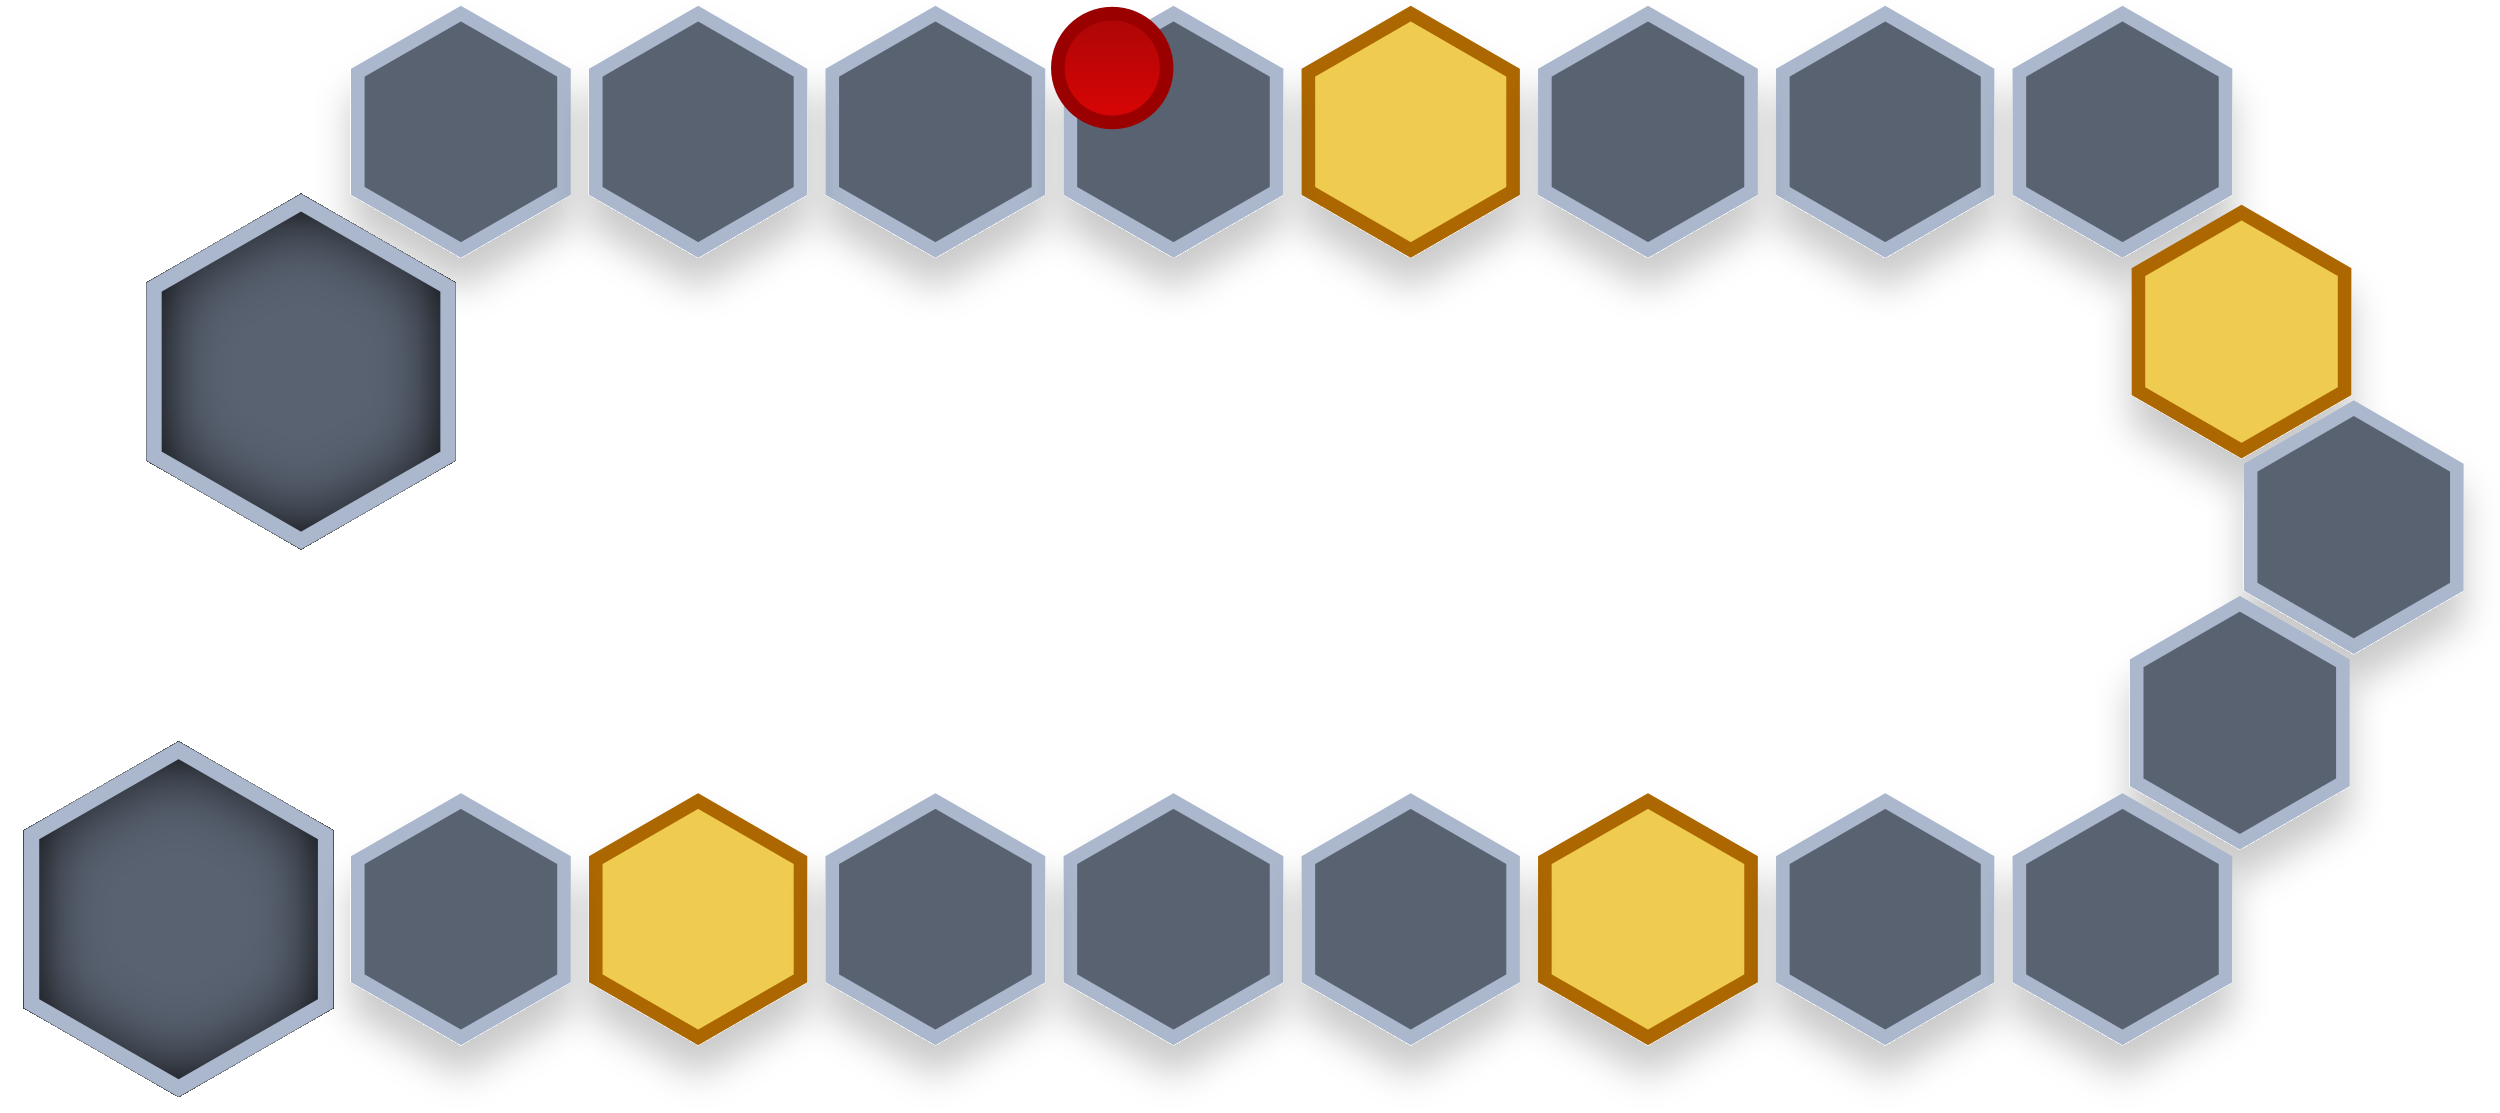
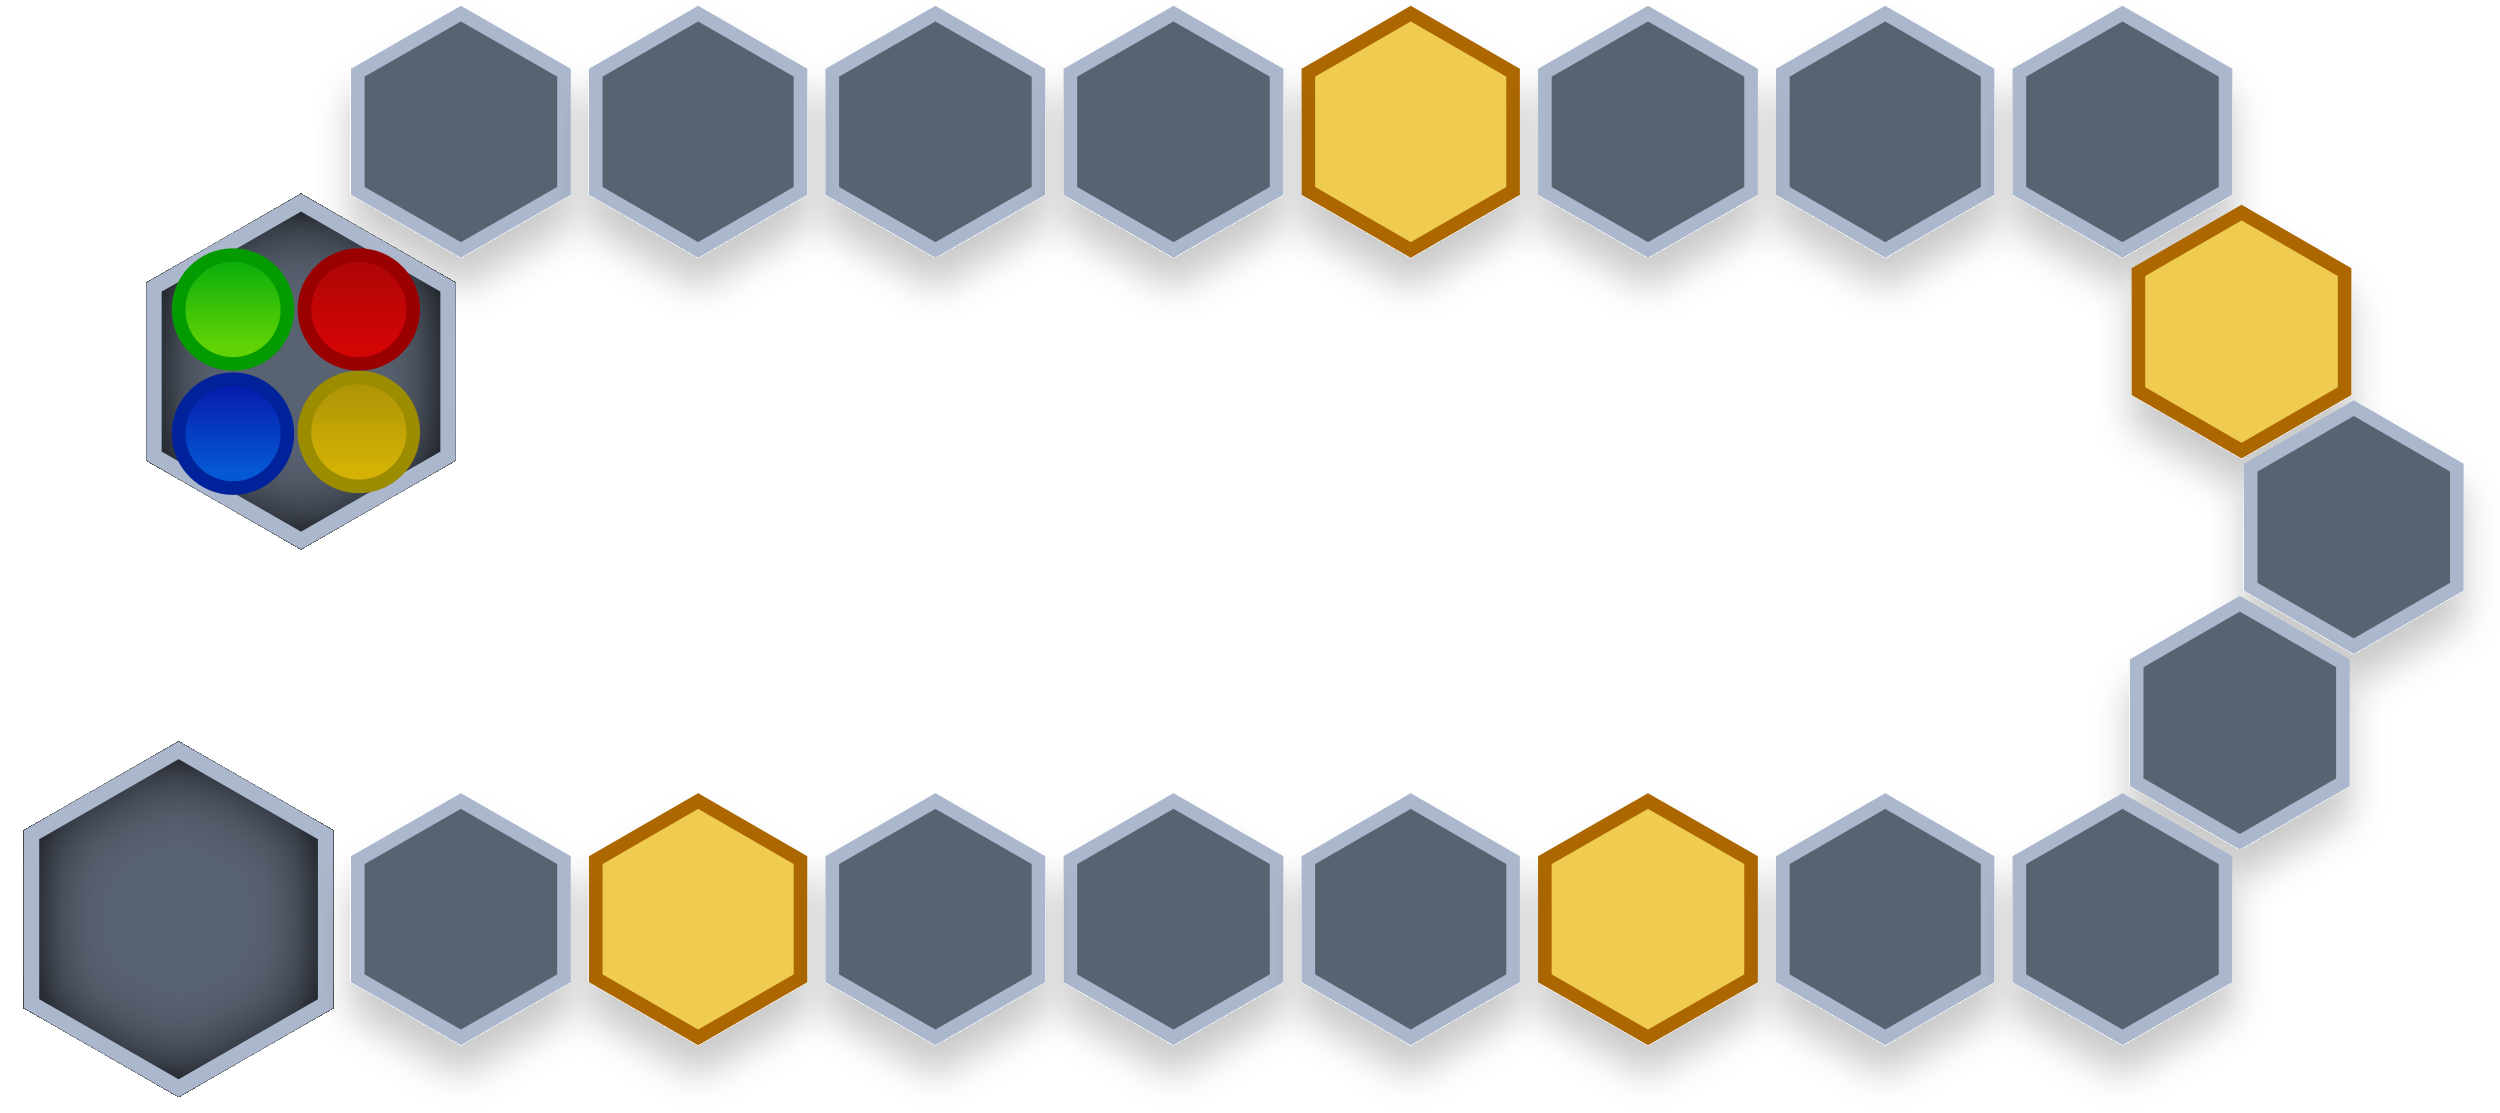
<svg xmlns="http://www.w3.org/2000/svg" width="1470" height="654" viewBox="0 0 1470 654" fill="none">
###{playersData}
<g id="mapa1">
    <g id="Polygon 1" filter="url(#filter0_d_109_2)">
      <path d="M271 8L331.622 42.75V112.25L271 147L210.378 112.25V42.75L271 8Z" fill="#596271" />
      <path d="M271 8L331.622 42.75V112.25L271 147L210.378 112.25V42.75L271 8Z" stroke="#AAB7CC" stroke-width="8" />
    </g>
    <g id="Polygon 21">
      <g filter="url(#filter1_i_109_2)">
        <path d="M177 114L267.933 166.25V270.75L177 323L86.067 270.75V166.25L177 114Z" fill="#596271" />
      </g>
      <path d="M90.567 168.854L177 119.19L263.433 168.854V268.146L177 317.81L90.567 268.146V168.854Z" stroke="#AAB7CC" stroke-width="9" />
    </g>
    <g id="Polygon 22">
      <g filter="url(#filter2_i_109_2)">
        <path d="M105 436L195.933 488.25V592.75L105 645L14.067 592.75V488.25L105 436Z" fill="#596271" />
      </g>
      <path d="M18.567 490.854L105 441.19L191.433 490.854V590.146L105 639.81L18.567 590.146V490.854Z" stroke="#AAB7CC" stroke-width="9" />
    </g>
    <g id="Polygon 5" filter="url(#filter3_d_109_2)">
      <path d="M829.5 8L889.689 42.75V112.25L829.5 147L769.311 112.25V42.75L829.5 8Z" fill="#EFCC4F" />
      <path d="M829.5 8L889.689 42.75V112.25L829.5 147L769.311 112.25V42.75L829.5 8Z" stroke="#AC6700" stroke-width="8" />
    </g>
    <g id="Polygon 14" filter="url(#filter4_d_109_2)">
      <path d="M690 471L750.622 505.75V575.25L690 610L629.378 575.25V505.75L690 471Z" fill="#596271" />
      <path d="M690 471L750.622 505.75V575.25L690 610L629.378 575.25V505.75L690 471Z" stroke="#AAB7CC" stroke-width="8" />
    </g>
    <g id="Polygon 3" filter="url(#filter5_d_109_2)">
      <path d="M550 8L610.622 42.75V112.25L550 147L489.378 112.25V42.75L550 8Z" fill="#596271" />
      <path d="M550 8L610.622 42.75V112.25L550 147L489.378 112.25V42.75L550 8Z" stroke="#AAB7CC" stroke-width="8" />
    </g>
    <g id="Polygon 15" filter="url(#filter6_d_109_2)">
      <path d="M410.5 471L470.689 505.75V575.25L410.5 610L350.311 575.25V505.75L410.5 471Z" fill="#EFCC4F" />
      <path d="M410.5 471L470.689 505.75V575.25L410.5 610L350.311 575.25V505.75L410.5 471Z" stroke="#AC6700" stroke-width="8" />
    </g>
    <g id="Polygon 6" filter="url(#filter7_d_109_2)">
      <path d="M1108.5 8L1168.69 42.75V112.25L1108.5 147L1048.31 112.25V42.75L1108.5 8Z" fill="#596271" />
      <path d="M1108.5 8L1168.69 42.75V112.25L1108.5 147L1048.31 112.25V42.75L1108.5 8Z" stroke="#AAB7CC" stroke-width="8" />
    </g>
    <g id="Polygon 16" filter="url(#filter8_d_109_2)">
      <path d="M969 471L1029.62 505.75V575.25L969 610L908.378 575.25V505.75L969 471Z" fill="#EFCC4F" />
      <path d="M969 471L1029.62 505.75V575.25L969 610L908.378 575.25V505.75L969 471Z" stroke="#AC6700" stroke-width="8" />
    </g>
    <g id="Polygon 2" filter="url(#filter9_d_109_2)">
      <path d="M410.5 8L470.689 42.75V112.25L410.5 147L350.311 112.25V42.75L410.5 8Z" fill="#596271" />
      <path d="M410.5 8L470.689 42.75V112.25L410.5 147L350.311 112.25V42.75L410.5 8Z" stroke="#AAB7CC" stroke-width="8" />
    </g>
    <g id="Polygon 17" filter="url(#filter10_d_109_2)">
      <path d="M271 471L331.622 505.75V575.25L271 610L210.378 575.25V505.75L271 471Z" fill="#596271" />
      <path d="M271 471L331.622 505.75V575.25L271 610L210.378 575.25V505.75L271 471Z" stroke="#AAB7CC" stroke-width="8" />
    </g>
    <g id="Polygon 7" filter="url(#filter11_d_109_2)">
      <path d="M969 8L1029.62 42.75V112.25L969 147L908.378 112.25V42.75L969 8Z" fill="#596271" />
      <path d="M969 8L1029.62 42.75V112.25L969 147L908.378 112.25V42.75L969 8Z" stroke="#AAB7CC" stroke-width="8" />
    </g>
    <g id="Polygon 18" filter="url(#filter12_d_109_2)">
      <path d="M829.5 471L889.689 505.75V575.25L829.5 610L769.311 575.25V505.75L829.5 471Z" fill="#596271" />
      <path d="M829.5 471L889.689 505.75V575.25L829.5 610L769.311 575.25V505.75L829.5 471Z" stroke="#AAB7CC" stroke-width="8" />
    </g>
    <g id="Polygon 4" filter="url(#filter13_d_109_2)">
      <path d="M690 8L750.622 42.75V112.25L690 147L629.378 112.25V42.75L690 8Z" fill="#596271" />
      <path d="M690 8L750.622 42.75V112.25L690 147L629.378 112.25V42.75L690 8Z" stroke="#AAB7CC" stroke-width="8" />
    </g>
    <g id="Polygon 19" filter="url(#filter14_d_109_2)">
      <path d="M550 471L610.622 505.75V575.25L550 610L489.378 575.25V505.75L550 471Z" fill="#596271" />
      <path d="M550 471L610.622 505.75V575.25L550 610L489.378 575.25V505.75L550 471Z" stroke="#AAB7CC" stroke-width="8" />
    </g>
    <g id="Polygon 8" filter="url(#filter15_d_109_2)">
      <path d="M1248 8L1308.62 42.75V112.25L1248 147L1187.38 112.25V42.75L1248 8Z" fill="#596271" />
      <path d="M1248 8L1308.62 42.75V112.25L1248 147L1187.38 112.25V42.75L1248 8Z" stroke="#AAB7CC" stroke-width="8" />
    </g>
    <g id="Polygon 20" filter="url(#filter16_d_109_2)">
      <path d="M1108.5 471L1168.69 505.75V575.25L1108.5 610L1048.31 575.25V505.75L1108.5 471Z" fill="#596271" />
      <path d="M1108.5 471L1168.69 505.75V575.25L1108.5 610L1048.31 575.25V505.75L1108.5 471Z" stroke="#AAB7CC" stroke-width="8" />
    </g>
    <g id="Polygon 9" filter="url(#filter17_d_109_2)">
      <path d="M1318 125L1378.62 160V230L1318 265L1257.38 230V160L1318 125Z" fill="#EFCC4F" />
      <path d="M1318 125L1378.62 160V230L1318 265L1257.38 230V160L1318 125Z" stroke="#AC6700" stroke-width="8" />
    </g>
    <g id="Polygon 10" filter="url(#filter18_d_109_2)">
      <path d="M1384 240L1444.62 275V345L1384 380L1323.38 345V275L1384 240Z" fill="#596271" />
      <path d="M1384 240L1444.62 275V345L1384 380L1323.38 345V275L1384 240Z" stroke="#AAB7CC" stroke-width="8" />
    </g>
    <g id="Polygon 11" filter="url(#filter19_d_109_2)">
      <path d="M1317 355L1377.62 390V460L1317 495L1256.38 460V390L1317 355Z" fill="#596271" />
      <path d="M1317 355L1377.62 390V460L1317 495L1256.38 460V390L1317 355Z" stroke="#AAB7CC" stroke-width="8" />
    </g>
    <g id="Polygon 12" filter="url(#filter20_d_109_2)">
      <path d="M1248 471L1308.62 505.75V575.25L1248 610L1187.38 575.25V505.75L1248 471Z" fill="#596271" />
      <path d="M1248 471L1308.62 505.75V575.25L1248 610L1187.38 575.25V505.75L1248 471Z" stroke="#AAB7CC" stroke-width="8" />
    </g>
-     <path id="Ellipse 1" d="M686 40C686 57.673 671.673 72 654 72C636.327 72 622 57.673 622 40C622 22.327 636.327 8 654 8C671.673 8 686 22.327 686 40Z" fill="url(#paint0_linear_109_2)" stroke="#9B0000" stroke-width="8" />
+     <circle id="Player2" cx="137" cy="182" r="32" fill="url(#paint0_linear_109_2)" stroke="#039B00" stroke-width="8" />
+     <circle id="Player1" cx="211" cy="182" r="32" fill="url(#paint1_linear_109_2)" stroke="#9B0000" stroke-width="8" />
+     <circle id="Player3" cx="211" cy="254" r="32" fill="url(#paint2_linear_109_2)" stroke="#9B8C00" stroke-width="8" />
+     <circle id="Player4" cx="137" cy="255" r="32" fill="url(#paint3_linear_109_2)" stroke="#00229B" stroke-width="8" />
  </g>
  <defs>
    <filter id="filter0_d_109_2" x="185.378" y="0.389" width="171.244" height="190.221" filterUnits="userSpaceOnUse" color-interpolation-filters="sRGB">
      <feFlood flood-opacity="0" result="BackgroundImageFix" />
      <feColorMatrix in="SourceAlpha" type="matrix" values="0 0 0 0 0 0 0 0 0 0 0 0 0 0 0 0 0 0 127 0" result="hardAlpha" />
      <feOffset dy="18" />
      <feGaussianBlur stdDeviation="10.5" />
      <feComposite in2="hardAlpha" operator="out" />
      <feColorMatrix type="matrix" values="0 0 0 0 0 0 0 0 0 0 0 0 0 0 0 0 0 0 0.21 0" />
      <feBlend mode="normal" in2="BackgroundImageFix" result="effect1_dropShadow_109_2" />
      <feBlend mode="normal" in="SourceGraphic" in2="effect1_dropShadow_109_2" result="shape" />
    </filter>
    <filter id="filter1_i_109_2" x="86.067" y="114" width="181.865" height="209" filterUnits="userSpaceOnUse" color-interpolation-filters="sRGB">
      <feFlood flood-opacity="0" result="BackgroundImageFix" />
      <feBlend mode="normal" in="SourceGraphic" in2="BackgroundImageFix" result="shape" />
      <feColorMatrix in="SourceAlpha" type="matrix" values="0 0 0 0 0 0 0 0 0 0 0 0 0 0 0 0 0 0 127 0" result="hardAlpha" />
      <feOffset />
      <feGaussianBlur stdDeviation="23" />
      <feComposite in2="hardAlpha" operator="arithmetic" k2="-1" k3="1" />
      <feColorMatrix type="matrix" values="0 0 0 0 0 0 0 0 0 0 0 0 0 0 0 0 0 0 1 0" />
      <feBlend mode="normal" in2="shape" result="effect1_innerShadow_109_2" />
    </filter>
    <filter id="filter2_i_109_2" x="14.067" y="436" width="181.865" height="209" filterUnits="userSpaceOnUse" color-interpolation-filters="sRGB">
      <feFlood flood-opacity="0" result="BackgroundImageFix" />
      <feBlend mode="normal" in="SourceGraphic" in2="BackgroundImageFix" result="shape" />
      <feColorMatrix in="SourceAlpha" type="matrix" values="0 0 0 0 0 0 0 0 0 0 0 0 0 0 0 0 0 0 127 0" result="hardAlpha" />
      <feOffset />
      <feGaussianBlur stdDeviation="23" />
      <feComposite in2="hardAlpha" operator="arithmetic" k2="-1" k3="1" />
      <feColorMatrix type="matrix" values="0 0 0 0 0 0 0 0 0 0 0 0 0 0 0 0 0 0 1 0" />
      <feBlend mode="normal" in2="shape" result="effect1_innerShadow_109_2" />
    </filter>
    <filter id="filter3_d_109_2" x="744.311" y="0.381" width="170.378" height="190.238" filterUnits="userSpaceOnUse" color-interpolation-filters="sRGB">
      <feFlood flood-opacity="0" result="BackgroundImageFix" />
      <feColorMatrix in="SourceAlpha" type="matrix" values="0 0 0 0 0 0 0 0 0 0 0 0 0 0 0 0 0 0 127 0" result="hardAlpha" />
      <feOffset dy="18" />
      <feGaussianBlur stdDeviation="10.5" />
      <feComposite in2="hardAlpha" operator="out" />
      <feColorMatrix type="matrix" values="0 0 0 0 0 0 0 0 0 0 0 0 0 0 0 0 0 0 0.21 0" />
      <feBlend mode="normal" in2="BackgroundImageFix" result="effect1_dropShadow_109_2" />
      <feBlend mode="normal" in="SourceGraphic" in2="effect1_dropShadow_109_2" result="shape" />
    </filter>
    <filter id="filter4_d_109_2" x="604.378" y="463.389" width="171.244" height="190.221" filterUnits="userSpaceOnUse" color-interpolation-filters="sRGB">
      <feFlood flood-opacity="0" result="BackgroundImageFix" />
      <feColorMatrix in="SourceAlpha" type="matrix" values="0 0 0 0 0 0 0 0 0 0 0 0 0 0 0 0 0 0 127 0" result="hardAlpha" />
      <feOffset dy="18" />
      <feGaussianBlur stdDeviation="10.5" />
      <feComposite in2="hardAlpha" operator="out" />
      <feColorMatrix type="matrix" values="0 0 0 0 0 0 0 0 0 0 0 0 0 0 0 0 0 0 0.21 0" />
      <feBlend mode="normal" in2="BackgroundImageFix" result="effect1_dropShadow_109_2" />
      <feBlend mode="normal" in="SourceGraphic" in2="effect1_dropShadow_109_2" result="shape" />
    </filter>
    <filter id="filter5_d_109_2" x="464.378" y="0.389" width="171.244" height="190.221" filterUnits="userSpaceOnUse" color-interpolation-filters="sRGB">
      <feFlood flood-opacity="0" result="BackgroundImageFix" />
      <feColorMatrix in="SourceAlpha" type="matrix" values="0 0 0 0 0 0 0 0 0 0 0 0 0 0 0 0 0 0 127 0" result="hardAlpha" />
      <feOffset dy="18" />
      <feGaussianBlur stdDeviation="10.5" />
      <feComposite in2="hardAlpha" operator="out" />
      <feColorMatrix type="matrix" values="0 0 0 0 0 0 0 0 0 0 0 0 0 0 0 0 0 0 0.21 0" />
      <feBlend mode="normal" in2="BackgroundImageFix" result="effect1_dropShadow_109_2" />
      <feBlend mode="normal" in="SourceGraphic" in2="effect1_dropShadow_109_2" result="shape" />
    </filter>
    <filter id="filter6_d_109_2" x="325.311" y="463.381" width="170.378" height="190.238" filterUnits="userSpaceOnUse" color-interpolation-filters="sRGB">
      <feFlood flood-opacity="0" result="BackgroundImageFix" />
      <feColorMatrix in="SourceAlpha" type="matrix" values="0 0 0 0 0 0 0 0 0 0 0 0 0 0 0 0 0 0 127 0" result="hardAlpha" />
      <feOffset dy="18" />
      <feGaussianBlur stdDeviation="10.5" />
      <feComposite in2="hardAlpha" operator="out" />
      <feColorMatrix type="matrix" values="0 0 0 0 0 0 0 0 0 0 0 0 0 0 0 0 0 0 0.21 0" />
      <feBlend mode="normal" in2="BackgroundImageFix" result="effect1_dropShadow_109_2" />
      <feBlend mode="normal" in="SourceGraphic" in2="effect1_dropShadow_109_2" result="shape" />
    </filter>
    <filter id="filter7_d_109_2" x="1023.31" y="0.381" width="170.378" height="190.238" filterUnits="userSpaceOnUse" color-interpolation-filters="sRGB">
      <feFlood flood-opacity="0" result="BackgroundImageFix" />
      <feColorMatrix in="SourceAlpha" type="matrix" values="0 0 0 0 0 0 0 0 0 0 0 0 0 0 0 0 0 0 127 0" result="hardAlpha" />
      <feOffset dy="18" />
      <feGaussianBlur stdDeviation="10.5" />
      <feComposite in2="hardAlpha" operator="out" />
      <feColorMatrix type="matrix" values="0 0 0 0 0 0 0 0 0 0 0 0 0 0 0 0 0 0 0.21 0" />
      <feBlend mode="normal" in2="BackgroundImageFix" result="effect1_dropShadow_109_2" />
      <feBlend mode="normal" in="SourceGraphic" in2="effect1_dropShadow_109_2" result="shape" />
    </filter>
    <filter id="filter8_d_109_2" x="883.378" y="463.389" width="171.244" height="190.221" filterUnits="userSpaceOnUse" color-interpolation-filters="sRGB">
      <feFlood flood-opacity="0" result="BackgroundImageFix" />
      <feColorMatrix in="SourceAlpha" type="matrix" values="0 0 0 0 0 0 0 0 0 0 0 0 0 0 0 0 0 0 127 0" result="hardAlpha" />
      <feOffset dy="18" />
      <feGaussianBlur stdDeviation="10.5" />
      <feComposite in2="hardAlpha" operator="out" />
      <feColorMatrix type="matrix" values="0 0 0 0 0 0 0 0 0 0 0 0 0 0 0 0 0 0 0.21 0" />
      <feBlend mode="normal" in2="BackgroundImageFix" result="effect1_dropShadow_109_2" />
      <feBlend mode="normal" in="SourceGraphic" in2="effect1_dropShadow_109_2" result="shape" />
    </filter>
    <filter id="filter9_d_109_2" x="325.311" y="0.381" width="170.378" height="190.238" filterUnits="userSpaceOnUse" color-interpolation-filters="sRGB">
      <feFlood flood-opacity="0" result="BackgroundImageFix" />
      <feColorMatrix in="SourceAlpha" type="matrix" values="0 0 0 0 0 0 0 0 0 0 0 0 0 0 0 0 0 0 127 0" result="hardAlpha" />
      <feOffset dy="18" />
      <feGaussianBlur stdDeviation="10.5" />
      <feComposite in2="hardAlpha" operator="out" />
      <feColorMatrix type="matrix" values="0 0 0 0 0 0 0 0 0 0 0 0 0 0 0 0 0 0 0.21 0" />
      <feBlend mode="normal" in2="BackgroundImageFix" result="effect1_dropShadow_109_2" />
      <feBlend mode="normal" in="SourceGraphic" in2="effect1_dropShadow_109_2" result="shape" />
    </filter>
    <filter id="filter10_d_109_2" x="185.378" y="463.389" width="171.244" height="190.221" filterUnits="userSpaceOnUse" color-interpolation-filters="sRGB">
      <feFlood flood-opacity="0" result="BackgroundImageFix" />
      <feColorMatrix in="SourceAlpha" type="matrix" values="0 0 0 0 0 0 0 0 0 0 0 0 0 0 0 0 0 0 127 0" result="hardAlpha" />
      <feOffset dy="18" />
      <feGaussianBlur stdDeviation="10.5" />
      <feComposite in2="hardAlpha" operator="out" />
      <feColorMatrix type="matrix" values="0 0 0 0 0 0 0 0 0 0 0 0 0 0 0 0 0 0 0.21 0" />
      <feBlend mode="normal" in2="BackgroundImageFix" result="effect1_dropShadow_109_2" />
      <feBlend mode="normal" in="SourceGraphic" in2="effect1_dropShadow_109_2" result="shape" />
    </filter>
    <filter id="filter11_d_109_2" x="883.378" y="0.389" width="171.244" height="190.221" filterUnits="userSpaceOnUse" color-interpolation-filters="sRGB">
      <feFlood flood-opacity="0" result="BackgroundImageFix" />
      <feColorMatrix in="SourceAlpha" type="matrix" values="0 0 0 0 0 0 0 0 0 0 0 0 0 0 0 0 0 0 127 0" result="hardAlpha" />
      <feOffset dy="18" />
      <feGaussianBlur stdDeviation="10.5" />
      <feComposite in2="hardAlpha" operator="out" />
      <feColorMatrix type="matrix" values="0 0 0 0 0 0 0 0 0 0 0 0 0 0 0 0 0 0 0.21 0" />
      <feBlend mode="normal" in2="BackgroundImageFix" result="effect1_dropShadow_109_2" />
      <feBlend mode="normal" in="SourceGraphic" in2="effect1_dropShadow_109_2" result="shape" />
    </filter>
    <filter id="filter12_d_109_2" x="744.311" y="463.381" width="170.378" height="190.238" filterUnits="userSpaceOnUse" color-interpolation-filters="sRGB">
      <feFlood flood-opacity="0" result="BackgroundImageFix" />
      <feColorMatrix in="SourceAlpha" type="matrix" values="0 0 0 0 0 0 0 0 0 0 0 0 0 0 0 0 0 0 127 0" result="hardAlpha" />
      <feOffset dy="18" />
      <feGaussianBlur stdDeviation="10.5" />
      <feComposite in2="hardAlpha" operator="out" />
      <feColorMatrix type="matrix" values="0 0 0 0 0 0 0 0 0 0 0 0 0 0 0 0 0 0 0.21 0" />
      <feBlend mode="normal" in2="BackgroundImageFix" result="effect1_dropShadow_109_2" />
      <feBlend mode="normal" in="SourceGraphic" in2="effect1_dropShadow_109_2" result="shape" />
    </filter>
    <filter id="filter13_d_109_2" x="604.378" y="0.389" width="171.244" height="190.221" filterUnits="userSpaceOnUse" color-interpolation-filters="sRGB">
      <feFlood flood-opacity="0" result="BackgroundImageFix" />
      <feColorMatrix in="SourceAlpha" type="matrix" values="0 0 0 0 0 0 0 0 0 0 0 0 0 0 0 0 0 0 127 0" result="hardAlpha" />
      <feOffset dy="18" />
      <feGaussianBlur stdDeviation="10.5" />
      <feComposite in2="hardAlpha" operator="out" />
      <feColorMatrix type="matrix" values="0 0 0 0 0 0 0 0 0 0 0 0 0 0 0 0 0 0 0.21 0" />
      <feBlend mode="normal" in2="BackgroundImageFix" result="effect1_dropShadow_109_2" />
      <feBlend mode="normal" in="SourceGraphic" in2="effect1_dropShadow_109_2" result="shape" />
    </filter>
    <filter id="filter14_d_109_2" x="464.378" y="463.389" width="171.244" height="190.221" filterUnits="userSpaceOnUse" color-interpolation-filters="sRGB">
      <feFlood flood-opacity="0" result="BackgroundImageFix" />
      <feColorMatrix in="SourceAlpha" type="matrix" values="0 0 0 0 0 0 0 0 0 0 0 0 0 0 0 0 0 0 127 0" result="hardAlpha" />
      <feOffset dy="18" />
      <feGaussianBlur stdDeviation="10.5" />
      <feComposite in2="hardAlpha" operator="out" />
      <feColorMatrix type="matrix" values="0 0 0 0 0 0 0 0 0 0 0 0 0 0 0 0 0 0 0.21 0" />
      <feBlend mode="normal" in2="BackgroundImageFix" result="effect1_dropShadow_109_2" />
      <feBlend mode="normal" in="SourceGraphic" in2="effect1_dropShadow_109_2" result="shape" />
    </filter>
    <filter id="filter15_d_109_2" x="1162.38" y="0.389" width="171.244" height="190.221" filterUnits="userSpaceOnUse" color-interpolation-filters="sRGB">
      <feFlood flood-opacity="0" result="BackgroundImageFix" />
      <feColorMatrix in="SourceAlpha" type="matrix" values="0 0 0 0 0 0 0 0 0 0 0 0 0 0 0 0 0 0 127 0" result="hardAlpha" />
      <feOffset dy="18" />
      <feGaussianBlur stdDeviation="10.5" />
      <feComposite in2="hardAlpha" operator="out" />
      <feColorMatrix type="matrix" values="0 0 0 0 0 0 0 0 0 0 0 0 0 0 0 0 0 0 0.21 0" />
      <feBlend mode="normal" in2="BackgroundImageFix" result="effect1_dropShadow_109_2" />
      <feBlend mode="normal" in="SourceGraphic" in2="effect1_dropShadow_109_2" result="shape" />
    </filter>
    <filter id="filter16_d_109_2" x="1023.31" y="463.381" width="170.378" height="190.238" filterUnits="userSpaceOnUse" color-interpolation-filters="sRGB">
      <feFlood flood-opacity="0" result="BackgroundImageFix" />
      <feColorMatrix in="SourceAlpha" type="matrix" values="0 0 0 0 0 0 0 0 0 0 0 0 0 0 0 0 0 0 127 0" result="hardAlpha" />
      <feOffset dy="18" />
      <feGaussianBlur stdDeviation="10.5" />
      <feComposite in2="hardAlpha" operator="out" />
      <feColorMatrix type="matrix" values="0 0 0 0 0 0 0 0 0 0 0 0 0 0 0 0 0 0 0.21 0" />
      <feBlend mode="normal" in2="BackgroundImageFix" result="effect1_dropShadow_109_2" />
      <feBlend mode="normal" in="SourceGraphic" in2="effect1_dropShadow_109_2" result="shape" />
    </filter>
    <filter id="filter17_d_109_2" x="1232.38" y="117.381" width="171.244" height="191.238" filterUnits="userSpaceOnUse" color-interpolation-filters="sRGB">
      <feFlood flood-opacity="0" result="BackgroundImageFix" />
      <feColorMatrix in="SourceAlpha" type="matrix" values="0 0 0 0 0 0 0 0 0 0 0 0 0 0 0 0 0 0 127 0" result="hardAlpha" />
      <feOffset dy="18" />
      <feGaussianBlur stdDeviation="10.5" />
      <feComposite in2="hardAlpha" operator="out" />
      <feColorMatrix type="matrix" values="0 0 0 0 0 0 0 0 0 0 0 0 0 0 0 0 0 0 0.21 0" />
      <feBlend mode="normal" in2="BackgroundImageFix" result="effect1_dropShadow_109_2" />
      <feBlend mode="normal" in="SourceGraphic" in2="effect1_dropShadow_109_2" result="shape" />
    </filter>
    <filter id="filter18_d_109_2" x="1298.38" y="232.381" width="171.244" height="191.238" filterUnits="userSpaceOnUse" color-interpolation-filters="sRGB">
      <feFlood flood-opacity="0" result="BackgroundImageFix" />
      <feColorMatrix in="SourceAlpha" type="matrix" values="0 0 0 0 0 0 0 0 0 0 0 0 0 0 0 0 0 0 127 0" result="hardAlpha" />
      <feOffset dy="18" />
      <feGaussianBlur stdDeviation="10.5" />
      <feComposite in2="hardAlpha" operator="out" />
      <feColorMatrix type="matrix" values="0 0 0 0 0 0 0 0 0 0 0 0 0 0 0 0 0 0 0.21 0" />
      <feBlend mode="normal" in2="BackgroundImageFix" result="effect1_dropShadow_109_2" />
      <feBlend mode="normal" in="SourceGraphic" in2="effect1_dropShadow_109_2" result="shape" />
    </filter>
    <filter id="filter19_d_109_2" x="1231.38" y="347.381" width="171.244" height="191.238" filterUnits="userSpaceOnUse" color-interpolation-filters="sRGB">
      <feFlood flood-opacity="0" result="BackgroundImageFix" />
      <feColorMatrix in="SourceAlpha" type="matrix" values="0 0 0 0 0 0 0 0 0 0 0 0 0 0 0 0 0 0 127 0" result="hardAlpha" />
      <feOffset dy="18" />
      <feGaussianBlur stdDeviation="10.5" />
      <feComposite in2="hardAlpha" operator="out" />
      <feColorMatrix type="matrix" values="0 0 0 0 0 0 0 0 0 0 0 0 0 0 0 0 0 0 0.21 0" />
      <feBlend mode="normal" in2="BackgroundImageFix" result="effect1_dropShadow_109_2" />
      <feBlend mode="normal" in="SourceGraphic" in2="effect1_dropShadow_109_2" result="shape" />
    </filter>
    <filter id="filter20_d_109_2" x="1162.38" y="463.389" width="171.244" height="190.221" filterUnits="userSpaceOnUse" color-interpolation-filters="sRGB">
      <feFlood flood-opacity="0" result="BackgroundImageFix" />
      <feColorMatrix in="SourceAlpha" type="matrix" values="0 0 0 0 0 0 0 0 0 0 0 0 0 0 0 0 0 0 127 0" result="hardAlpha" />
      <feOffset dy="18" />
      <feGaussianBlur stdDeviation="10.5" />
      <feComposite in2="hardAlpha" operator="out" />
      <feColorMatrix type="matrix" values="0 0 0 0 0 0 0 0 0 0 0 0 0 0 0 0 0 0 0.21 0" />
      <feBlend mode="normal" in2="BackgroundImageFix" result="effect1_dropShadow_109_2" />
      <feBlend mode="normal" in="SourceGraphic" in2="effect1_dropShadow_109_2" result="shape" />
    </filter>
-     <linearGradient id="paint0_linear_109_2" x1="654" y1="8" x2="654" y2="61.943" gradientUnits="userSpaceOnUse">
+     <linearGradient id="paint0_linear_109_2" x1="137" y1="150" x2="137" y2="203.943" gradientUnits="userSpaceOnUse">
+       <stop stop-color="#06AB0D" />
+       <stop offset="1" stop-color="#60D305" />
+     </linearGradient>
+     <linearGradient id="paint1_linear_109_2" x1="211" y1="150" x2="211" y2="203.943" gradientUnits="userSpaceOnUse">
      <stop stop-color="#AB0606" />
      <stop offset="1" stop-color="#D30505" />
    </linearGradient>
+     <linearGradient id="paint2_linear_109_2" x1="211" y1="222" x2="211" y2="275.943" gradientUnits="userSpaceOnUse">
+       <stop stop-color="#AB9106" />
+       <stop offset="1" stop-color="#D3B205" />
+     </linearGradient>
+     <linearGradient id="paint3_linear_109_2" x1="137" y1="223" x2="137" y2="276.943" gradientUnits="userSpaceOnUse">
+       <stop stop-color="#0617AB" />
+       <stop offset="1" stop-color="#0558D3" />
+     </linearGradient>
  </defs>
</svg>
